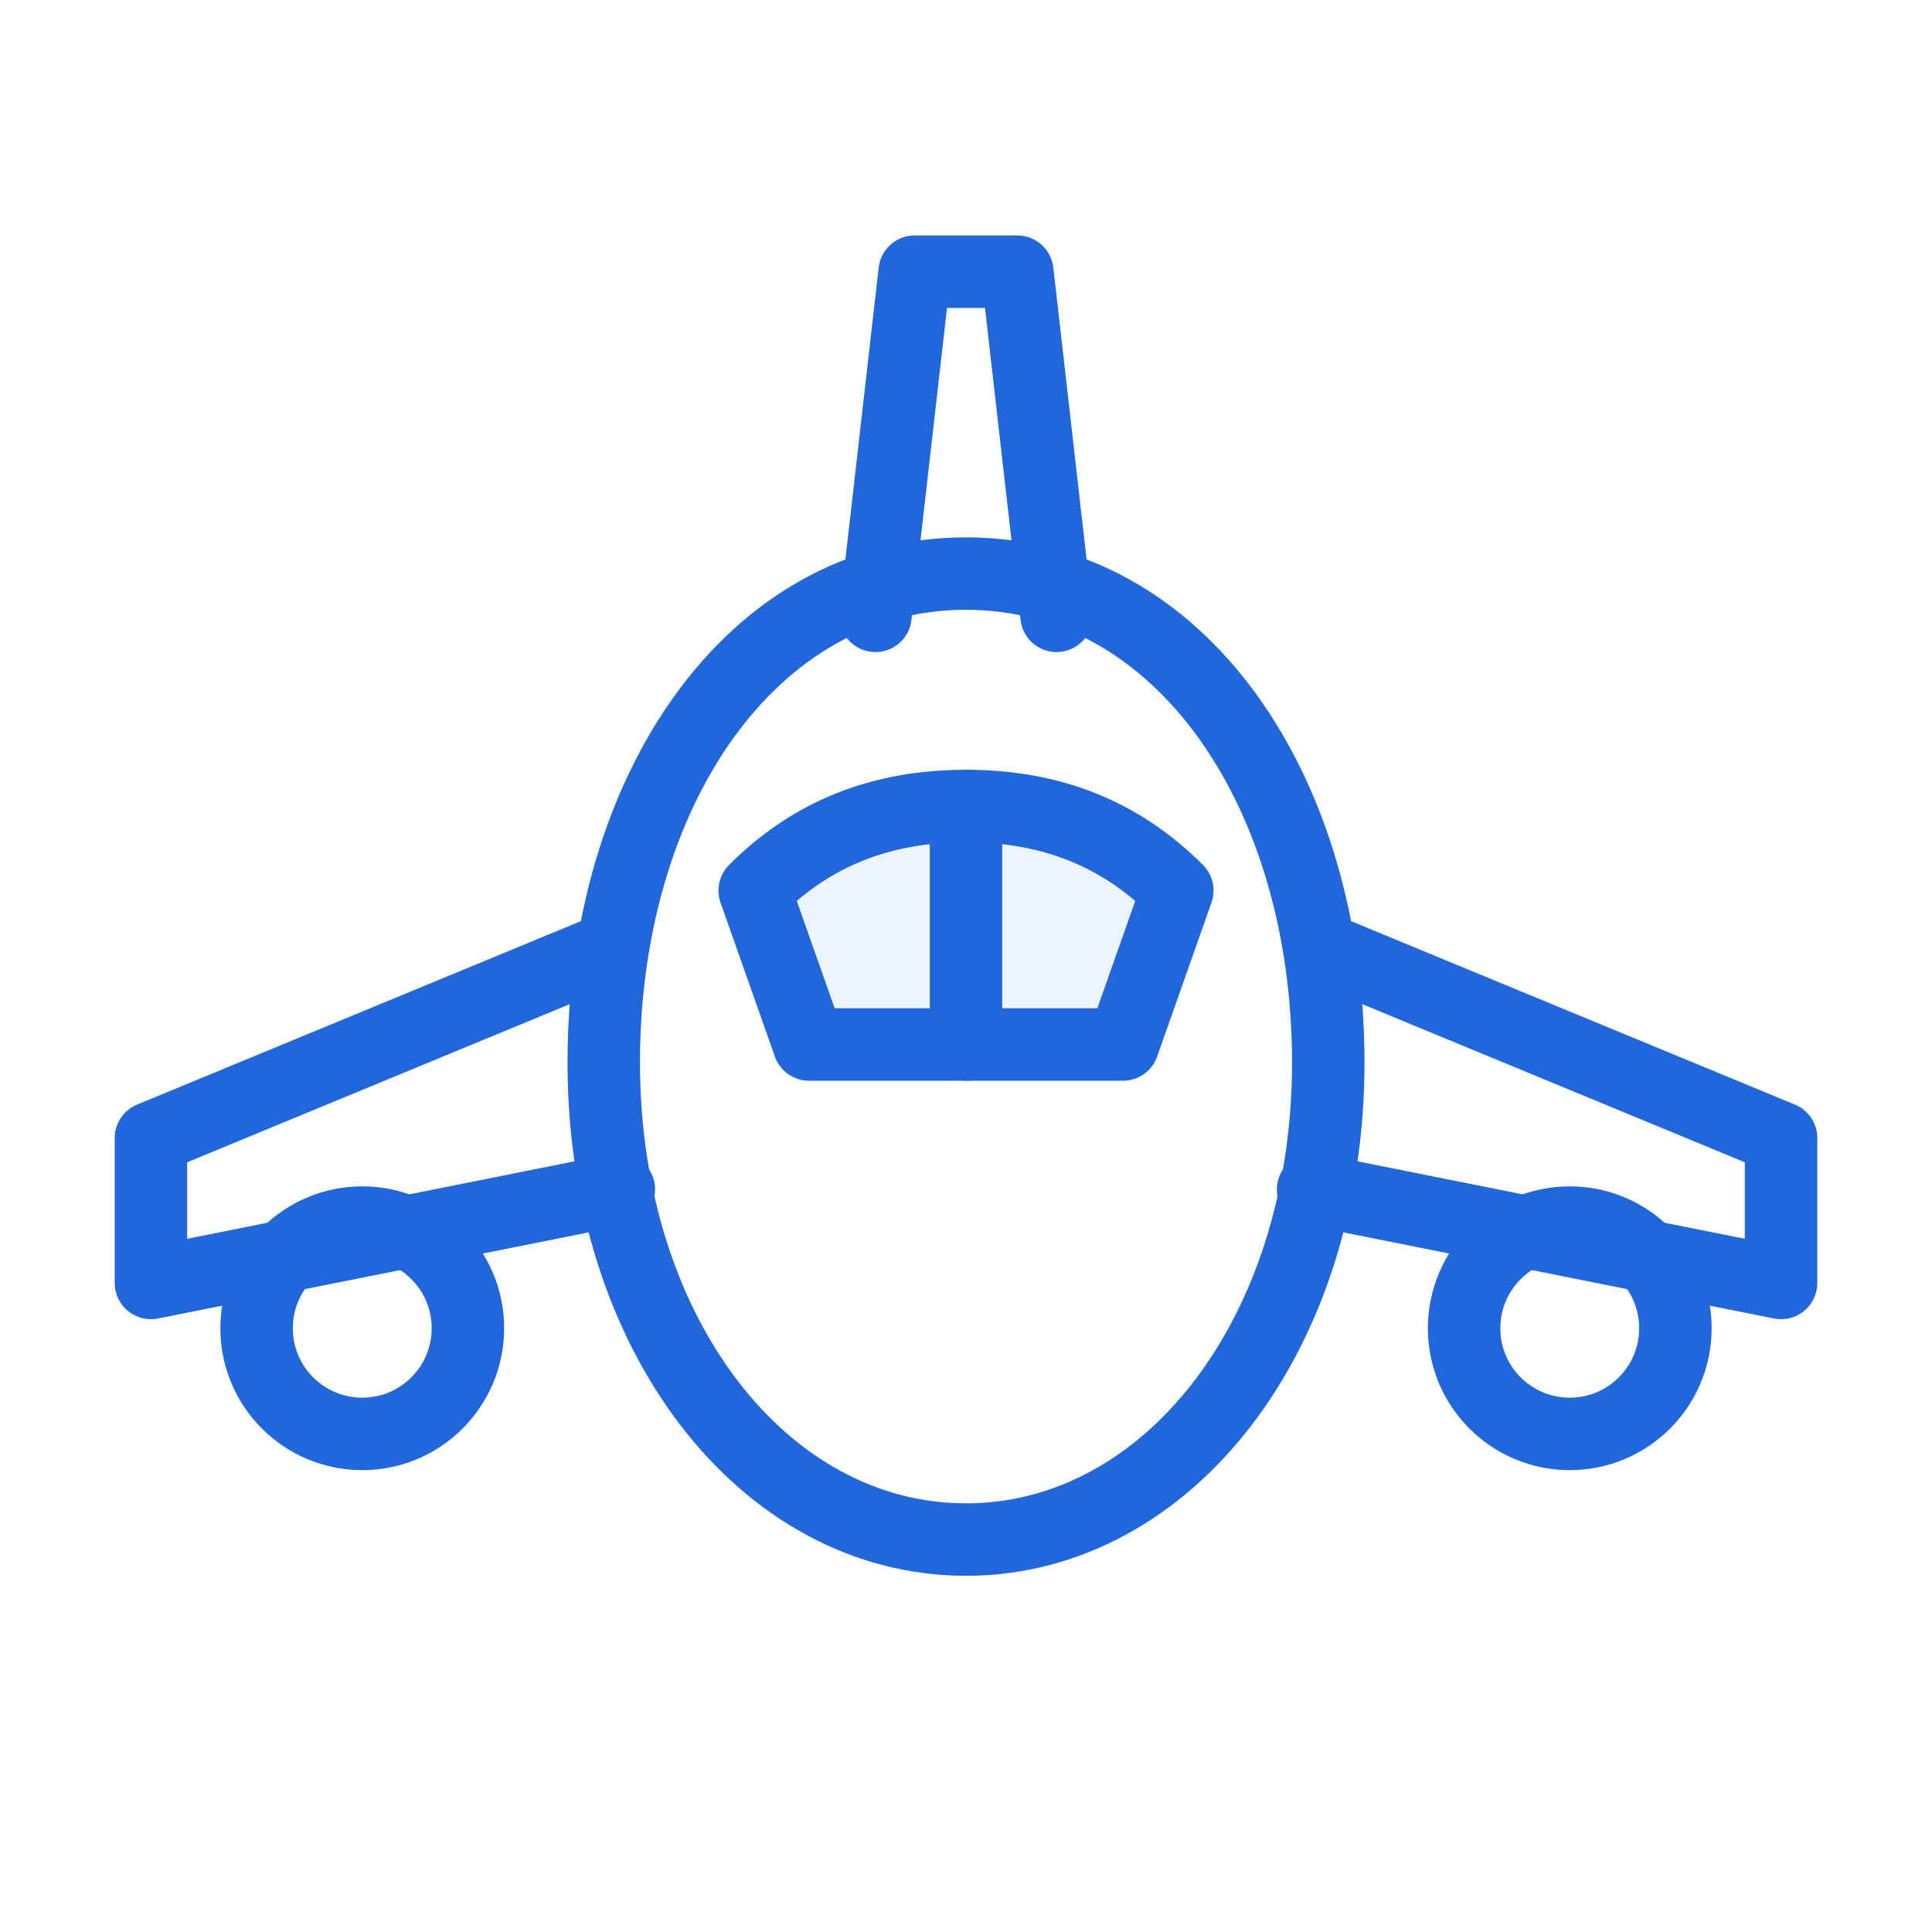
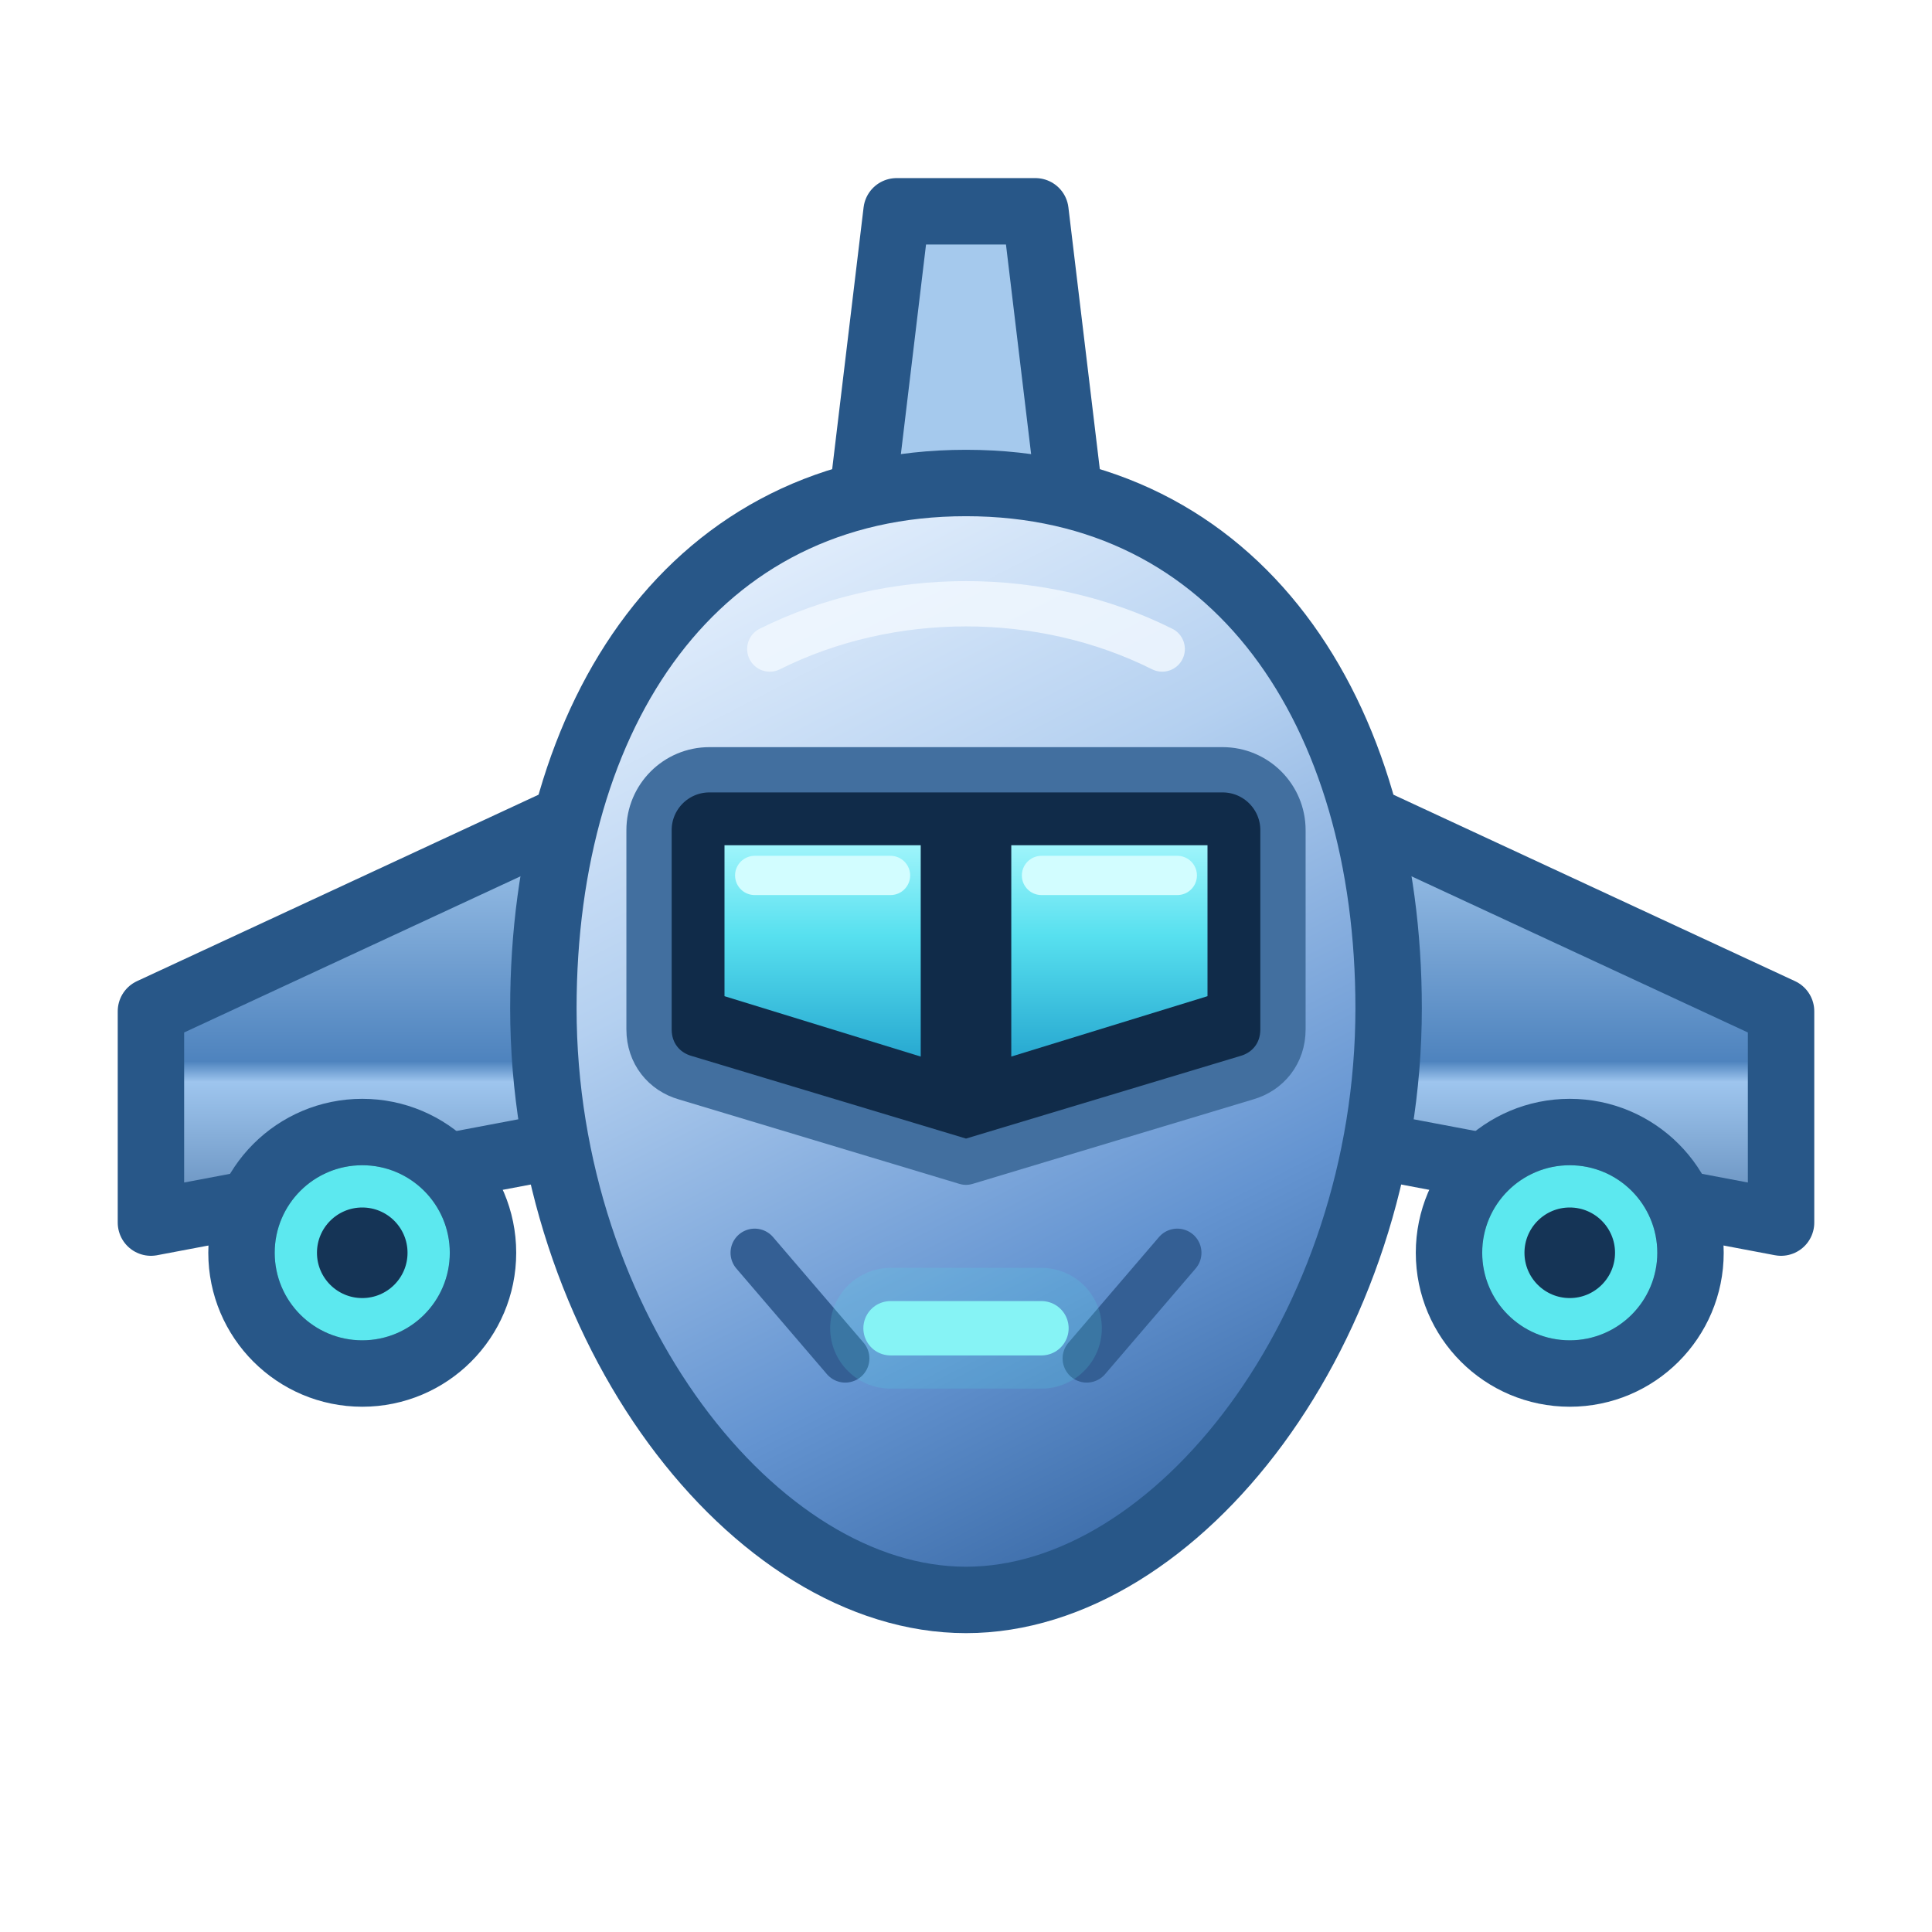
<svg xmlns="http://www.w3.org/2000/svg" width="64" height="64" viewBox="0 0 64 64" fill="none">
-   <g stroke="#2166db" stroke-width="2.4" stroke-linecap="round" stroke-linejoin="round">
-     <path d="M29 20.4 30.3 9h3.4L35 20.4" />
-     <path d="M20 31.5 5 37.7v4.8l15.5-3.1M44 31.5l15 6.2v4.8l-15.5-3.1" />
-     <circle cx="12" cy="44" r="3.5" />
-     <circle cx="52" cy="44" r="3.5" />
-     <path d="M32 19c7.1 0 12 7.2 12 16.2S38.7 51 32 51 20 44.2 20 35.2 24.9 19 32 19Z" />
-     <path d="M25 29.5c1.9-1.9 4.2-2.8 7-2.8s5.1.9 7 2.8l-1.8 5.1H26.8Z" fill="#edf4ff" />
-     <path d="M32 26.7v7.9" />
+   <defs>
+     <linearGradient id="pilot-shell" x1="23" y1="16" x2="42" y2="53" gradientUnits="userSpaceOnUse">
+       <stop stop-color="#edf5ff" />
+       <stop offset=".35" stop-color="#b4d0f0" />
+       <stop offset=".7" stop-color="#6494d1" />
+       <stop offset="1" stop-color="#2c5c98" />
+     </linearGradient>
+     <linearGradient id="pilot-wing" x1="32" y1="27" x2="32" y2="44" gradientUnits="userSpaceOnUse">
+       <stop stop-color="#a5c9ed" />
+       <stop offset=".48" stop-color="#4e83be" />
+       <stop offset=".52" stop-color="#9ec5ee" />
+       <stop offset="1" stop-color="#305b8e" />
+     </linearGradient>
+     <linearGradient id="pilot-visor" x1="32" y1="27" x2="32" y2="35" gradientUnits="userSpaceOnUse">
+       <stop stop-color="#b6fbff" />
+       <stop offset=".5" stop-color="#57e0ef" />
+       <stop offset="1" stop-color="#28a9d1" />
+     </linearGradient>
+   </defs>
+   <g stroke="#285788" stroke-width="2.2" stroke-linecap="round" stroke-linejoin="round">
+     <path d="m28.5 17 1.2-10h4.6l1.2 10" fill="url(#pilot-wing)" />
+     <path d="M19 27 5 33.5v7l14.8-2.8M45 27l14 6.5v7l-14.8-2.8" fill="url(#pilot-wing)" />
+     <circle cx="12" cy="41.5" r="4" fill="#153456" />
+     <circle cx="52" cy="41.5" r="4" fill="#153456" />
+     <path d="M32 16c9 0 14 7.6 14 17.4C46 44 39 53 32 53s-14-9-14-19.6C18 23.6 23 16 32 16Z" fill="url(#pilot-shell)" />
+     <path d="M23.5 25.5h17a2 2 0 0 1 2 2v6.6c0 .8-.5 1.4-1.2 1.6L32 38.5l-9.3-2.8c-.7-.2-1.2-.8-1.2-1.6v-6.6a2 2 0 0 1 2-2Z" fill="#102b49" stroke="#426f9f" stroke-width="1.5" />
+     <path d="M25 41.5 28 45M39 41.5 36 45" stroke="#345f94" stroke-width="1.6" />
+   </g>
+   <g fill="none" stroke="#5ce8ef" stroke-width="1.4">
+     <circle cx="12" cy="41.5" r="2.2" />
+     <circle cx="52" cy="41.5" r="2.2" />
+   </g>
+   <g fill="url(#pilot-visor)">
+     <path d="M24 28h6.5v7L24 33Z" />
+     <path d="M33.5 28H40v5l-6.5 2Z" />
+   </g>
+   <g fill="none" stroke-linecap="round">
+     <path d="M25.5 21.5c4-2 9-2 13 0" stroke="#f3f9ff" stroke-width="1.5" opacity=".8" />
+     <path d="M25 29h4.5M34.5 29H39" stroke="#d2fdff" stroke-width="1.3" />
+     <path d="M29.5 44h5" stroke="#55dbe9" stroke-width="4" opacity=".18" />
+     <path d="M29.5 44h5" stroke="#86f3f5" stroke-width="1.8" />
  </g>
</svg>
